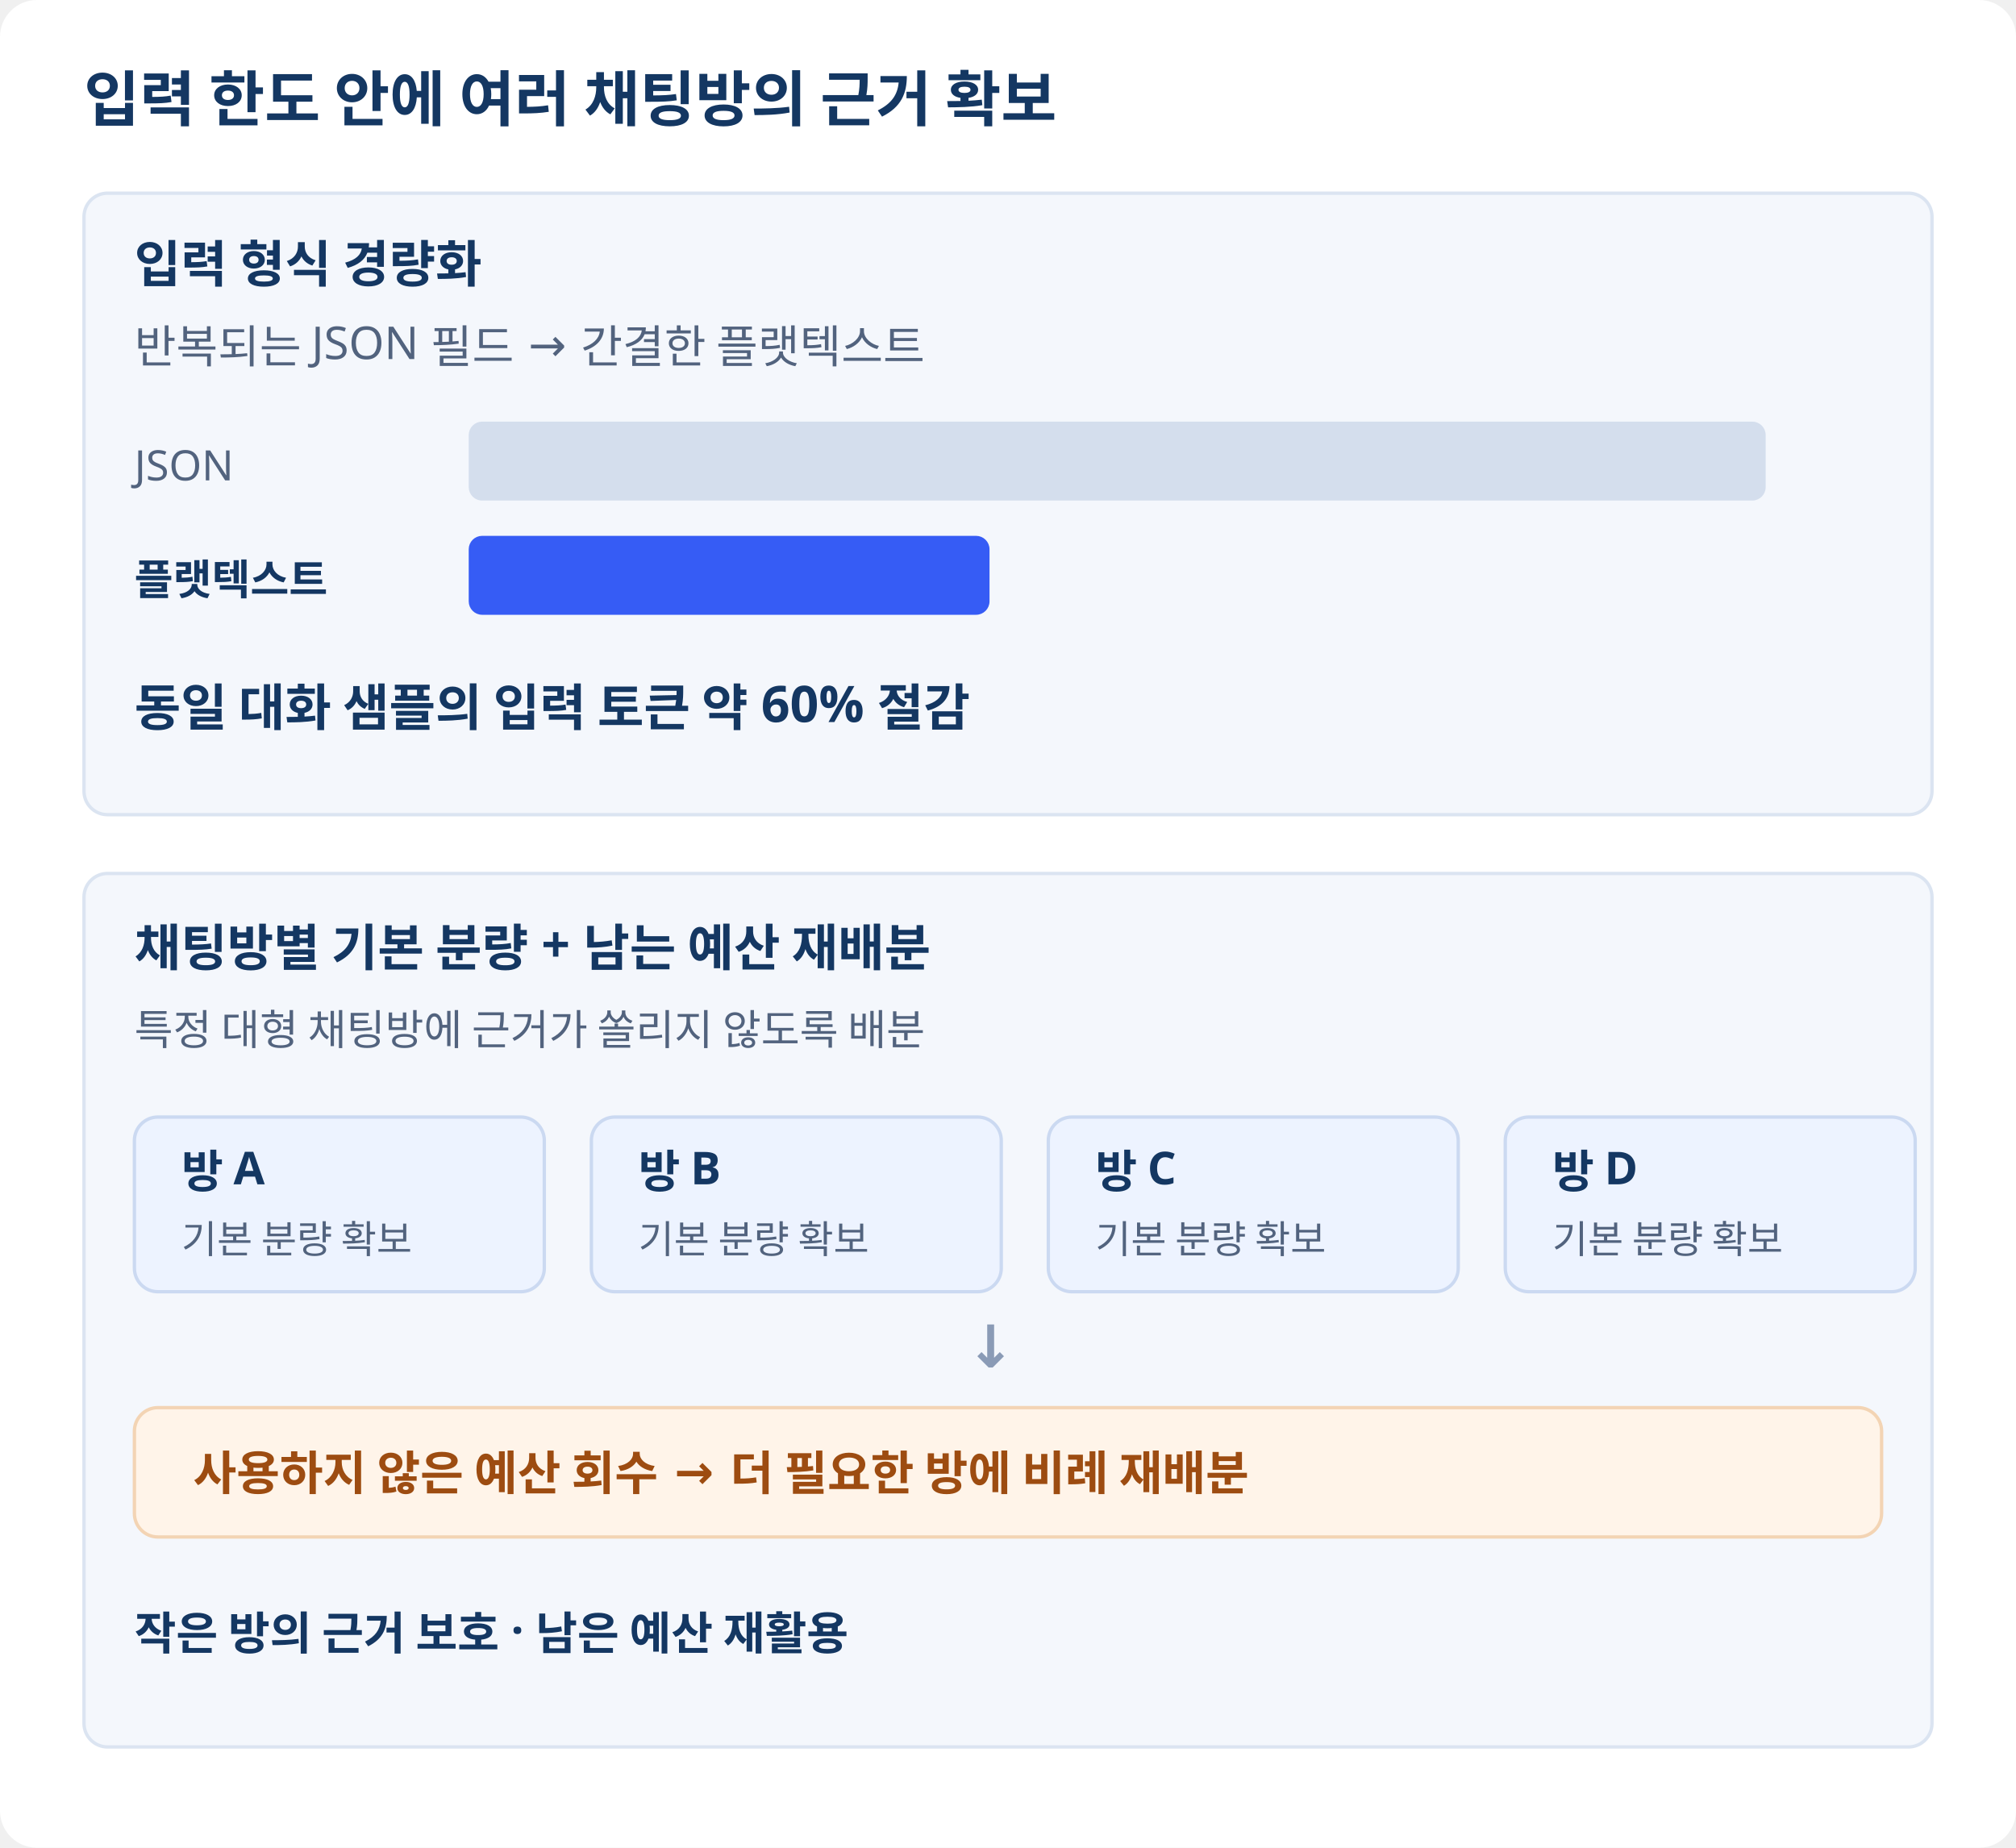
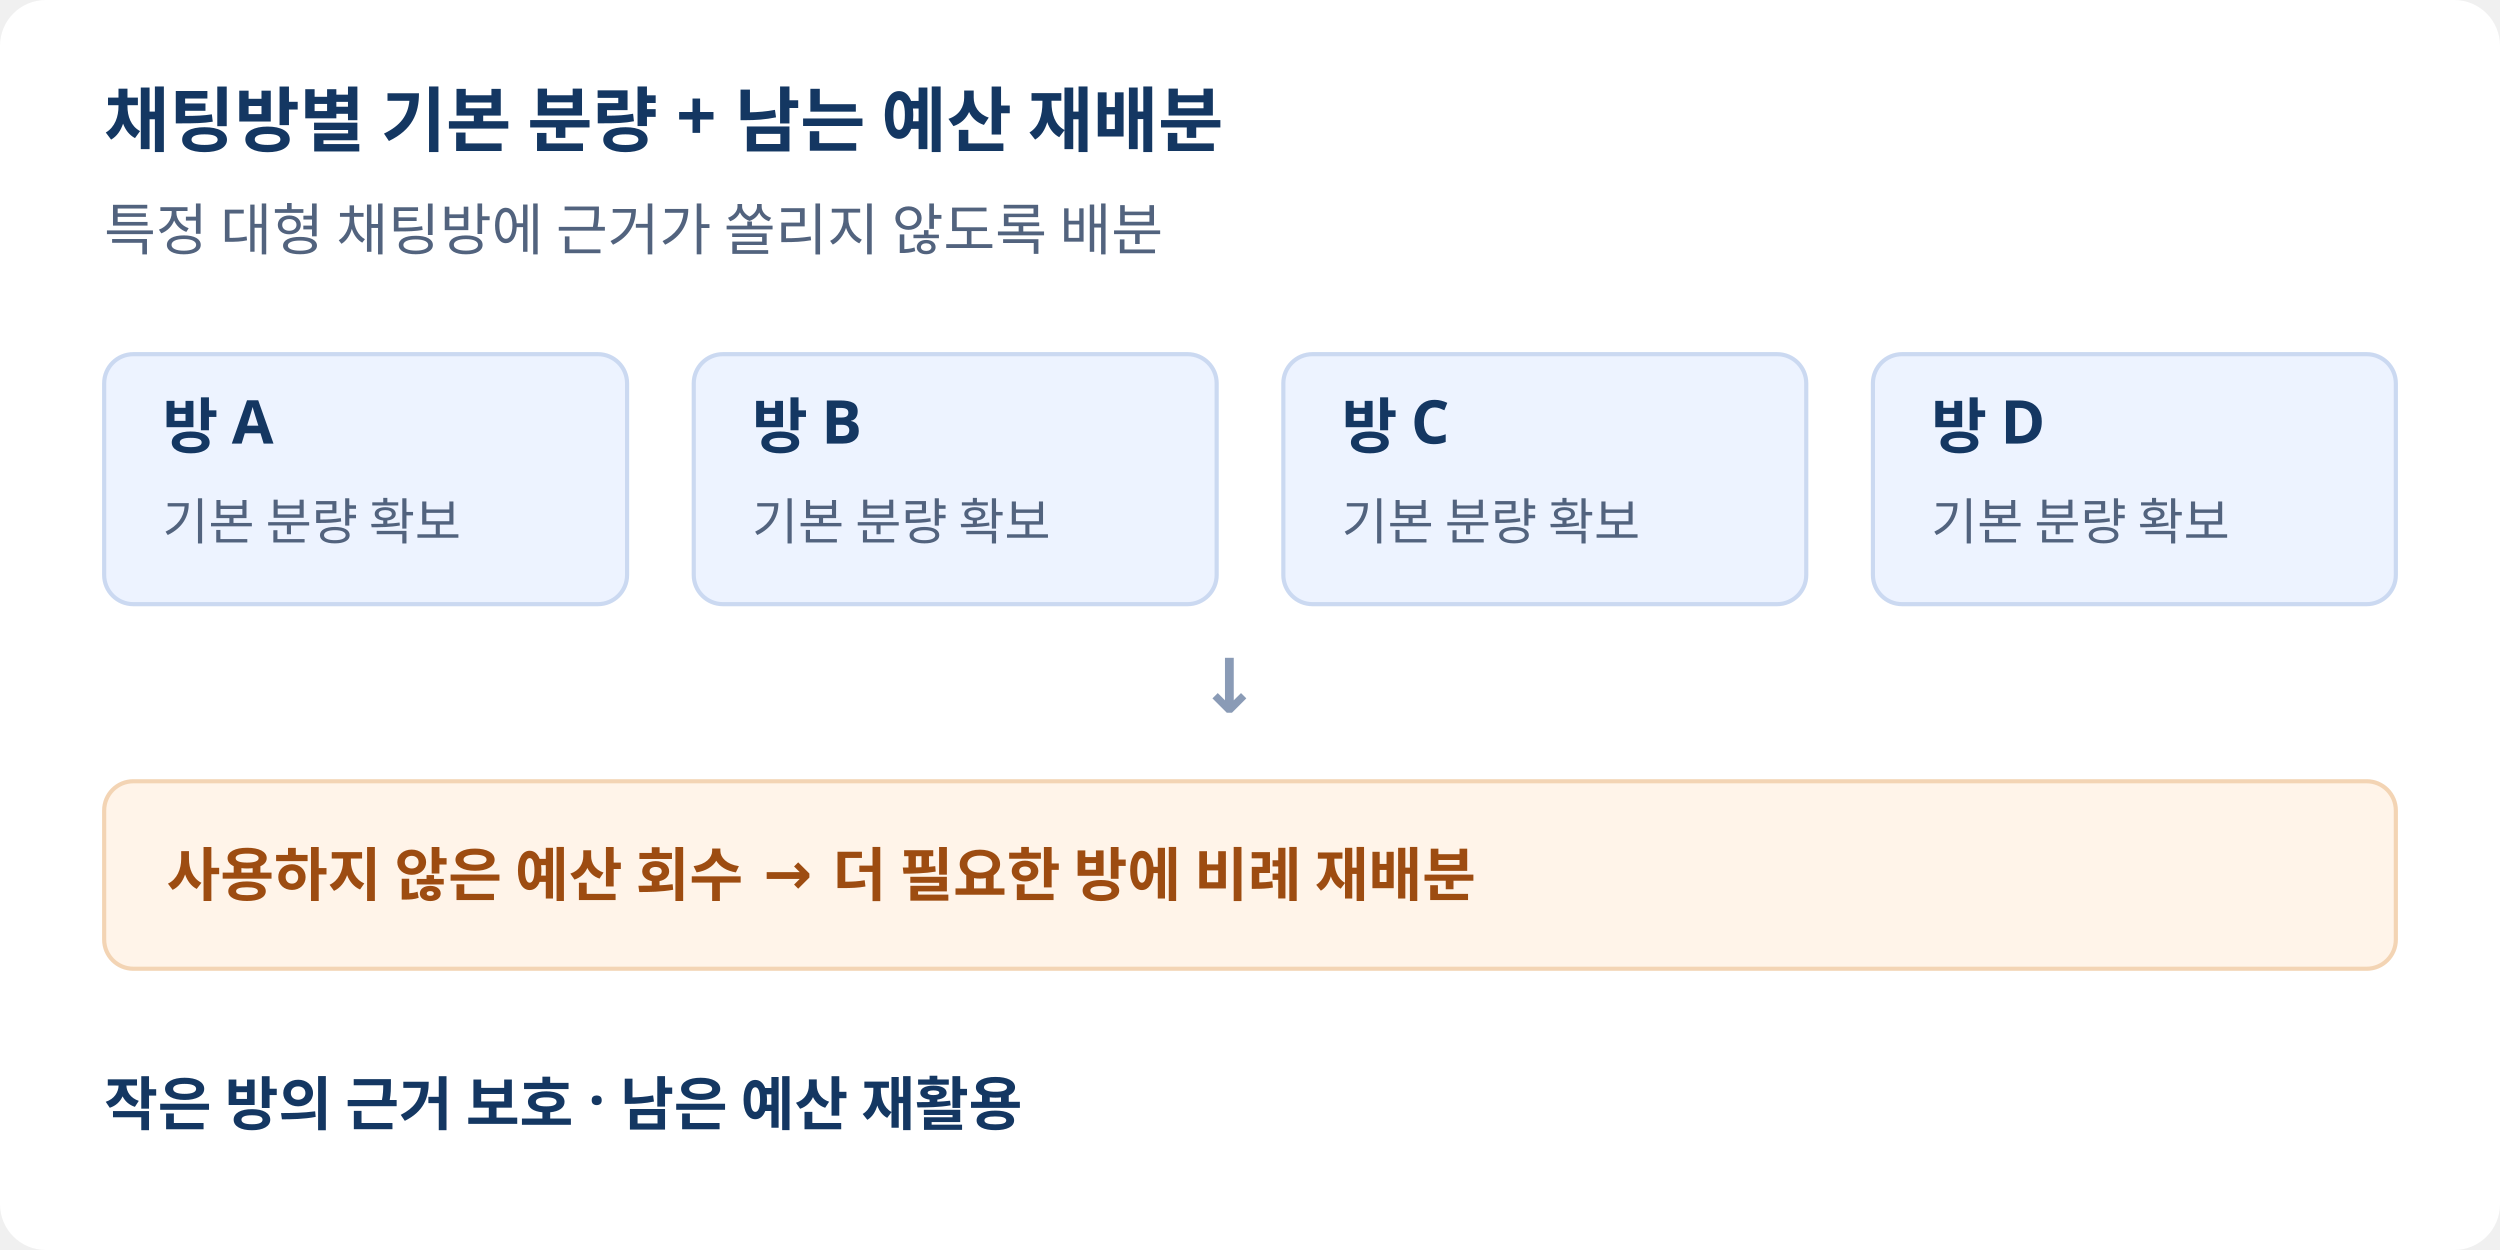
- <svg xmlns="http://www.w3.org/2000/svg" width="1200" height="1100" viewBox="0 0 1200 1100">
-   <rect width="1200" height="1100" rx="22" fill="white" />
+ <svg xmlns="http://www.w3.org/2000/svg" width="1200" height="600" viewBox="0 0 1200 600">
+   <rect width="1200" height="600" rx="22" fill="white" />
  <g font-family="Pretendard,Apple SD Gothic Neo,Noto Sans KR,sans-serif">
-     <text x="50" y="72" font-size="36" font-weight="750" fill="#143762">입력 한도 안에 여러 채팅방의 근거 확보</text>
-     <rect x="50" y="115" width="1100" height="370" rx="14" fill="#f4f7fc" stroke="#dbe4f1" stroke-width="2" />
-     <text x="80" y="168" font-size="30" font-weight="700" fill="#143762">입력 형식 경량화</text>
-     <text x="80" y="216" font-size="27" font-weight="400" fill="#52637e">반복되는 JSON 필드 → 간결한 플랫텍스트</text>
-     <text x="80" y="286" font-size="25" font-weight="400" fill="#52637e">JSON</text>
-     <rect x="280" y="252" width="770" height="45" rx="7" fill="#d4deed" stroke="#d4deed" stroke-width="2" />
-     <text x="80" y="354" font-size="25" font-weight="650" fill="#143762">플랫텍스트</text>
-     <rect x="280" y="320" width="308" height="45" rx="7" fill="#365cf5" stroke="#365cf5" stroke-width="2" />
-     <text x="80" y="432" font-size="30" font-weight="750" fill="#143762">동일 대화 샘플의 입력 토큰 약 60% 절감</text>
-     <rect x="50" y="520" width="1100" height="520" rx="14" fill="#f4f7fc" stroke="#dbe4f1" stroke-width="2" />
-     <text x="80" y="575" font-size="30" font-weight="700" fill="#143762">채팅방별 기본 분량 + 남는 예산 재배분</text>
-     <text x="80" y="622" font-size="25" font-weight="400" fill="#52637e">특정 대형 채팅방에 근거가 쏠리지 않도록 배분</text>
-     <rect x="80" y="665" width="244" height="104" rx="14" fill="#edf3ff" stroke="#cbd9f1" stroke-width="2" />
-     <text x="108" y="707" font-size="27" font-weight="700" fill="#143762">방 A</text>
-     <text x="108" y="746" font-size="23" font-weight="400" fill="#52637e">기본 분량 확보</text>
-     <rect x="352" y="665" width="244" height="104" rx="14" fill="#edf3ff" stroke="#cbd9f1" stroke-width="2" />
-     <text x="380" y="707" font-size="27" font-weight="700" fill="#143762">방 B</text>
-     <text x="380" y="746" font-size="23" font-weight="400" fill="#52637e">기본 분량 확보</text>
-     <rect x="624" y="665" width="244" height="104" rx="14" fill="#edf3ff" stroke="#cbd9f1" stroke-width="2" />
-     <text x="652" y="707" font-size="27" font-weight="700" fill="#143762">방 C</text>
-     <text x="652" y="746" font-size="23" font-weight="400" fill="#52637e">기본 분량 확보</text>
-     <rect x="896" y="665" width="244" height="104" rx="14" fill="#edf3ff" stroke="#cbd9f1" stroke-width="2" />
-     <text x="924" y="707" font-size="27" font-weight="700" fill="#143762">방 D</text>
-     <text x="924" y="746" font-size="23" font-weight="400" fill="#52637e">기본 분량 확보</text>
-     <text x="575" y="814" font-size="35" font-weight="600" fill="#8a9bb6">↓</text>
-     <rect x="80" y="838" width="1040" height="77" rx="14" fill="#fff4e9" stroke="#f3d4b4" stroke-width="2" />
-     <text x="115" y="887" font-size="28" font-weight="650" fill="#9d4c11">사용하지 않은 예산 회수 → 더 필요한 방에 비례 재배분</text>
-     <text x="80" y="982" font-size="27" font-weight="700" fill="#143762">작은 방의 근거 보호 · 남은 예산 재활용</text>
+     <text x="50" y="70" font-size="34" font-weight="750" fill="#143762">채팅방별 기본 분량 + 남는 예산 재배분</text>
+     <text x="50" y="120" font-size="27" font-weight="400" fill="#52637e">특정 대형 채팅방에 근거가 쏠리지 않도록 배분</text>
+     <rect x="50" y="170" width="251" height="120" rx="14" fill="#edf3ff" stroke="#cbd9f1" stroke-width="2" />
+     <text x="78" y="215" font-size="29" font-weight="700" fill="#143762">방 A</text>
+     <text x="78" y="259" font-size="24" font-weight="400" fill="#52637e">기본 분량 확보</text>
+     <rect x="333" y="170" width="251" height="120" rx="14" fill="#edf3ff" stroke="#cbd9f1" stroke-width="2" />
+     <text x="361" y="215" font-size="29" font-weight="700" fill="#143762">방 B</text>
+     <text x="361" y="259" font-size="24" font-weight="400" fill="#52637e">기본 분량 확보</text>
+     <rect x="616" y="170" width="251" height="120" rx="14" fill="#edf3ff" stroke="#cbd9f1" stroke-width="2" />
+     <text x="644" y="215" font-size="29" font-weight="700" fill="#143762">방 C</text>
+     <text x="644" y="259" font-size="24" font-weight="400" fill="#52637e">기본 분량 확보</text>
+     <rect x="899" y="170" width="251" height="120" rx="14" fill="#edf3ff" stroke="#cbd9f1" stroke-width="2" />
+     <text x="927" y="215" font-size="29" font-weight="700" fill="#143762">방 D</text>
+     <text x="927" y="259" font-size="24" font-weight="400" fill="#52637e">기본 분량 확보</text>
+     <text x="575" y="342" font-size="36" font-weight="600" fill="#8a9bb6">↓</text>
+     <rect x="50" y="375" width="1100" height="90" rx="14" fill="#fff4e9" stroke="#f3d4b4" stroke-width="2" />
+     <text x="80" y="430" font-size="28" font-weight="650" fill="#9d4c11">사용하지 않은 예산 회수 → 더 필요한 방에 비례 재배분</text>
+     <text x="50" y="540" font-size="28" font-weight="700" fill="#143762">작은 방의 근거 보호 · 남은 예산 재활용</text>
  </g>
</svg>
